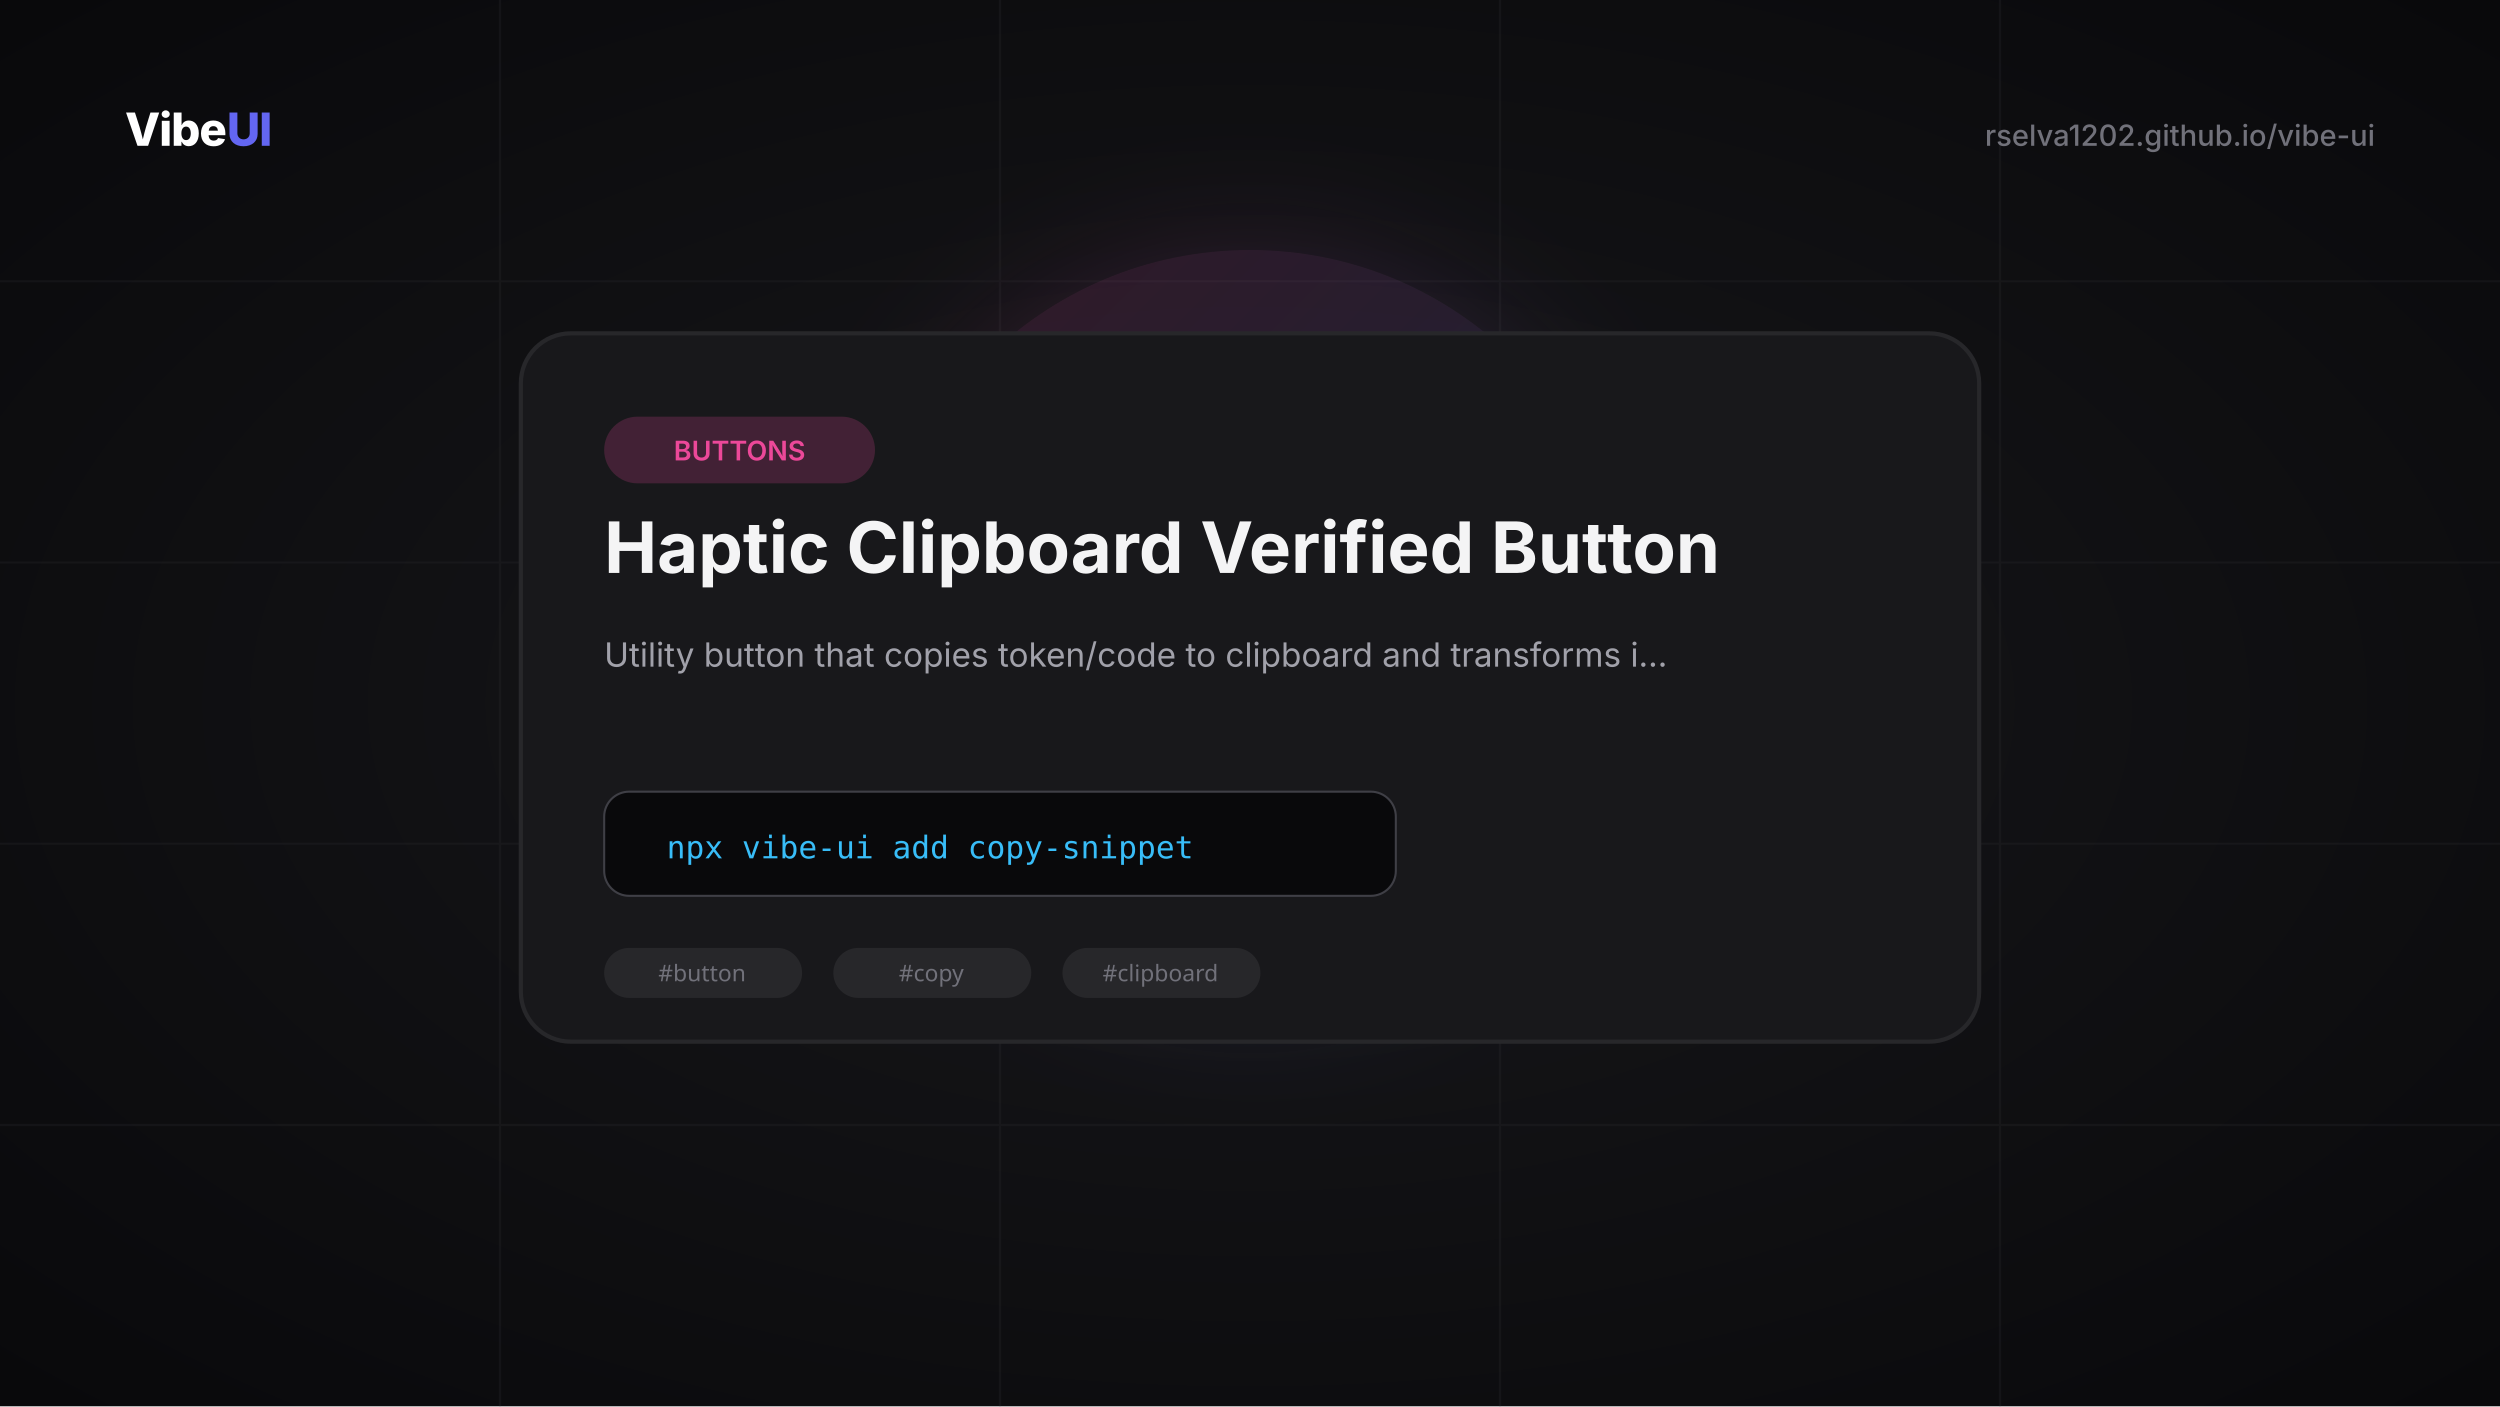
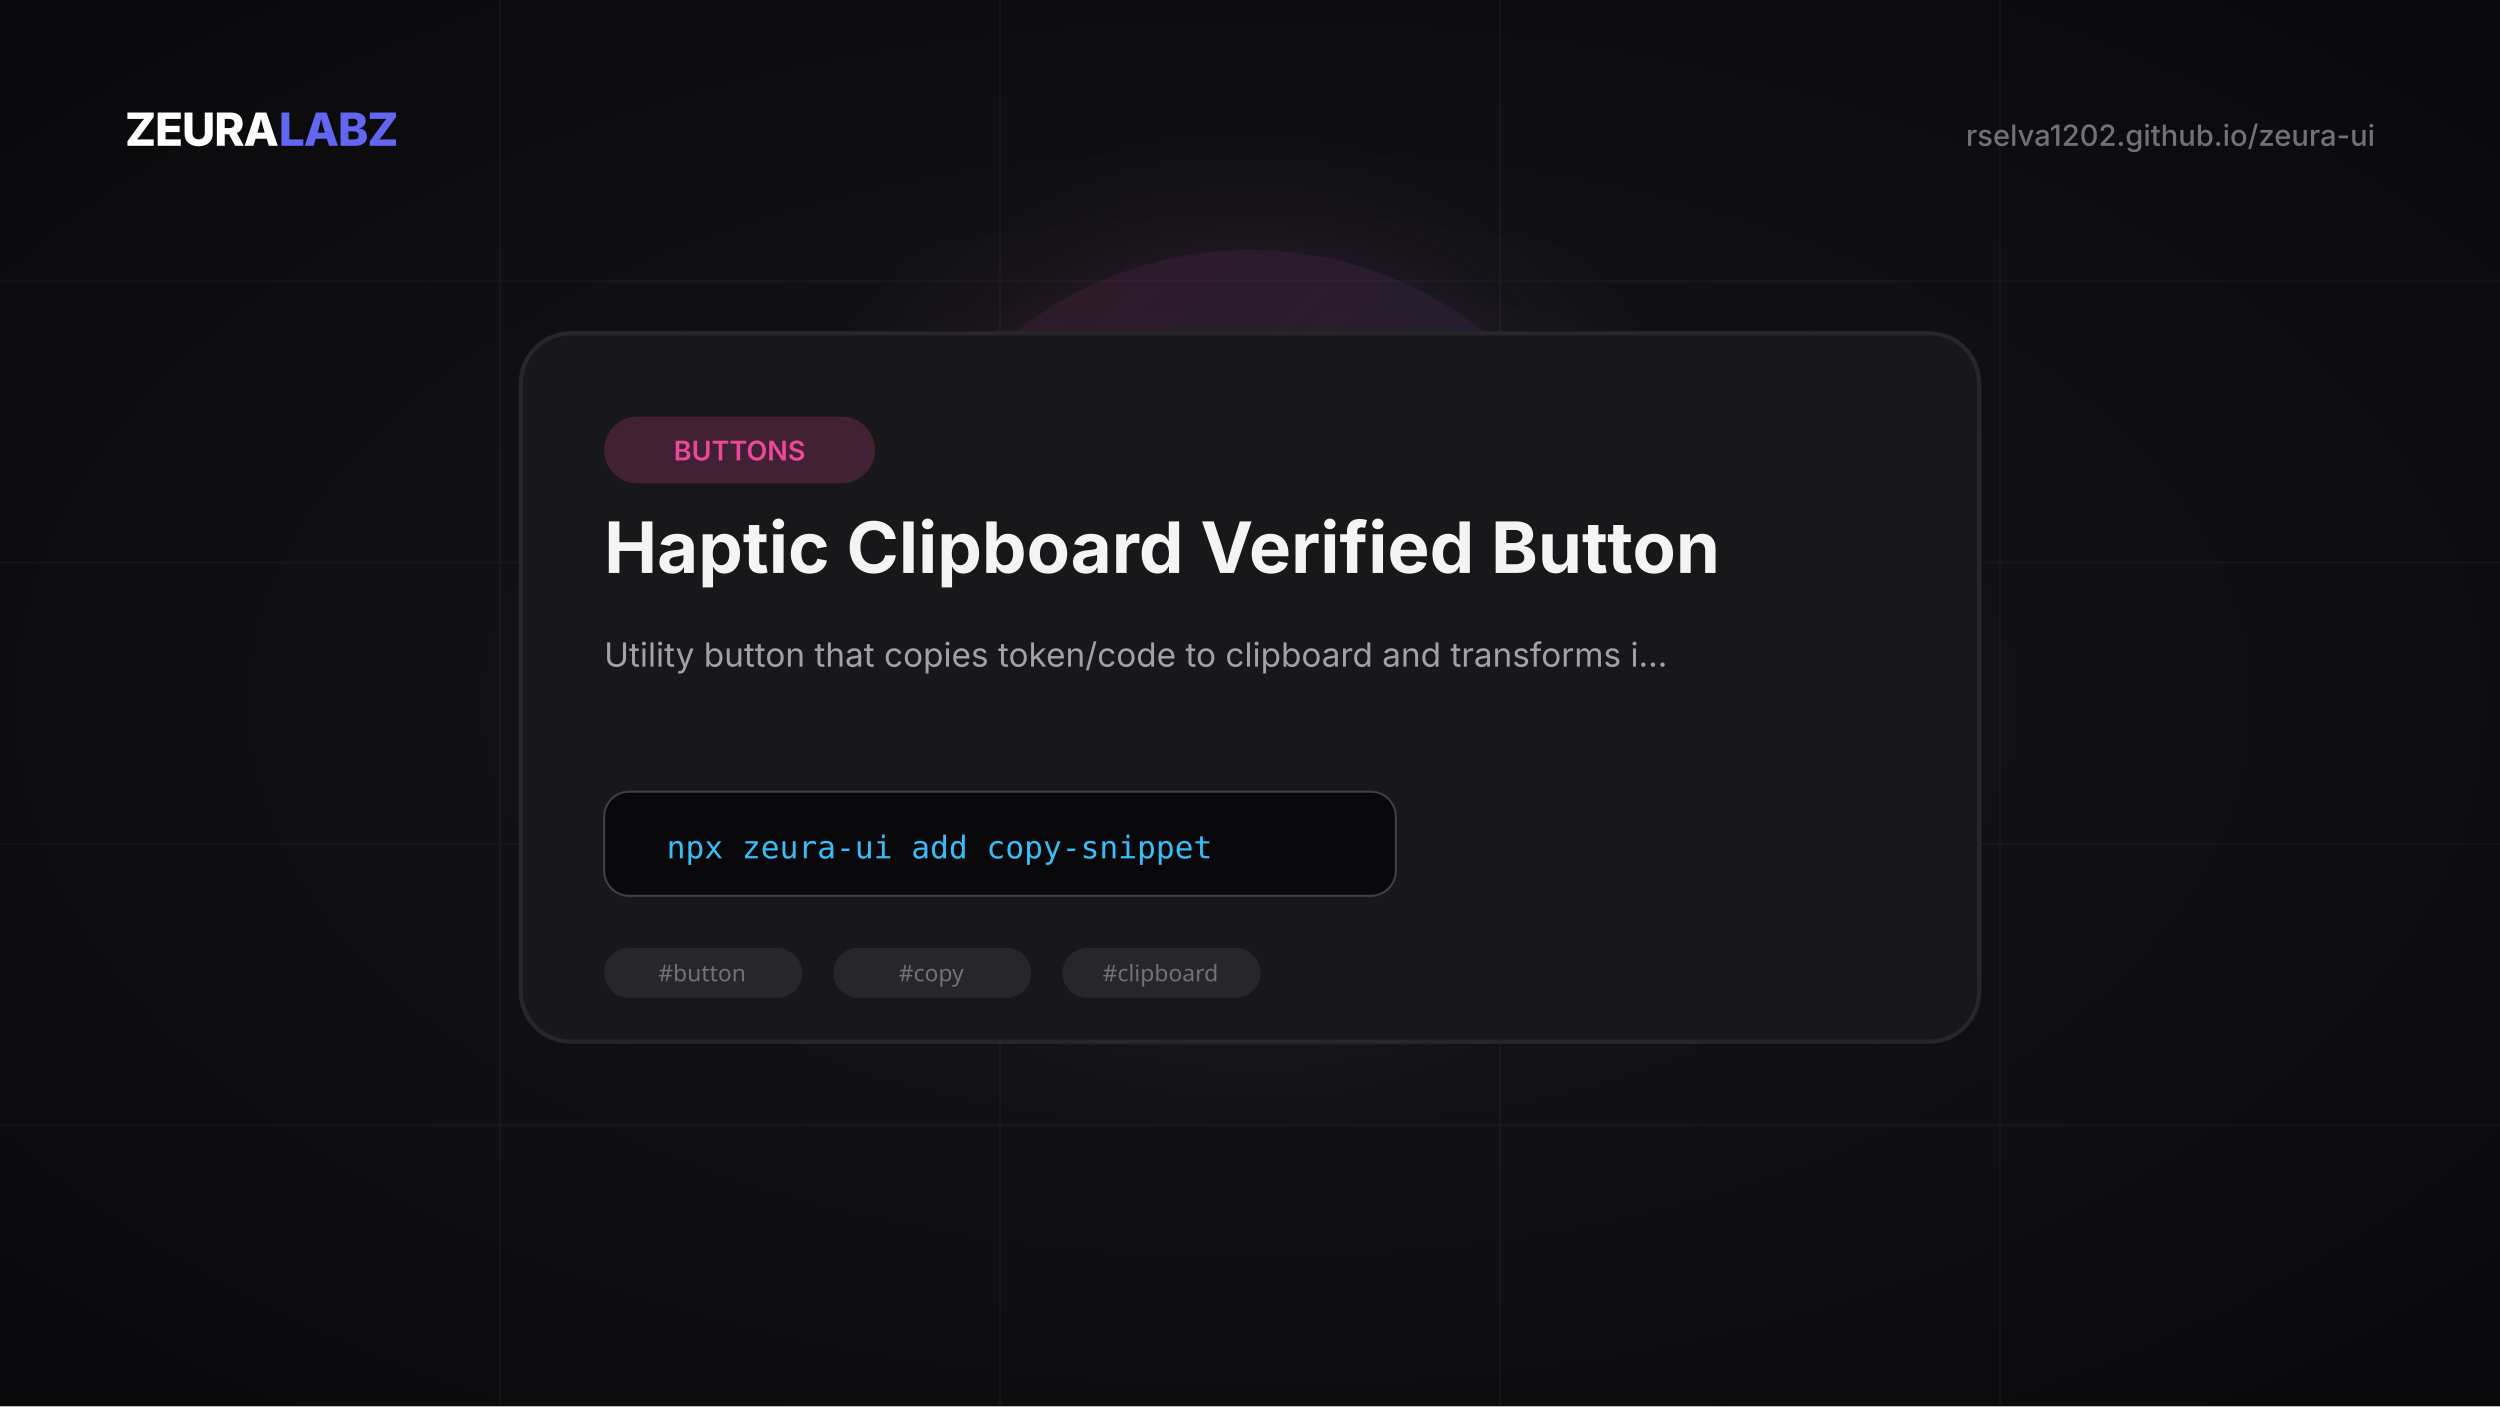
<svg xmlns="http://www.w3.org/2000/svg" viewBox="0 0 1200 675" width="1200" height="675">
  <defs>
    <radialGradient id="bgGrad" cx="50%" cy="50%" r="70%">
      <stop offset="0%" stop-color="#18181b" />
      <stop offset="100%" stop-color="#09090b" />
    </radialGradient>
    <linearGradient id="brandGrad" x1="0%" y1="0%" x2="100%" y2="100%">
      <stop offset="0%" stop-color="#ec4899" />
      <stop offset="100%" stop-color="#3b82f6" />
    </linearGradient>
    <filter id="glow" x="-20%" y="-20%" width="140%" height="140%">
      <feGaussianBlur stdDeviation="30" result="blur" />
      <feComposite in="SourceGraphic" in2="blur" operator="over" />
    </filter>
  </defs>
  <rect width="1200" height="675" fill="url(#bgGrad)" />
  <g stroke="#27272a" stroke-width="1" opacity="0.3">
    <line x1="0" y1="135" x2="1200" y2="135" />
    <line x1="0" y1="270" x2="1200" y2="270" />
    <line x1="0" y1="405" x2="1200" y2="405" />
    <line x1="0" y1="540" x2="1200" y2="540" />
    <line x1="240" y1="0" x2="240" y2="675" />
    <line x1="480" y1="0" x2="480" y2="675" />
    <line x1="720" y1="0" x2="720" y2="675" />
    <line x1="960" y1="0" x2="960" y2="675" />
  </g>
  <circle cx="600" cy="300" r="180" fill="url(#brandGrad)" opacity="0.15" filter="url(#glow)" />
  <rect x="250" y="160" width="700" height="340" rx="24" fill="#18181b" stroke="#27272a" stroke-width="2" />
  <rect x="290" y="200" width="130" height="32" rx="16" fill="#ec4899" opacity="0.2" />
  <text x="355" y="221" font-family="system-ui, -apple-system, sans-serif" font-size="13" font-weight="600" fill="#ec4899" text-anchor="middle">
    BUTTONS
  </text>
  <text x="290" y="275" font-family="system-ui, -apple-system, sans-serif" font-size="34" font-weight="700" fill="#f4f4f5">
    Haptic Clipboard Verified Button
  </text>
  <text x="290" y="320" font-family="system-ui, -apple-system, sans-serif" font-size="16" fill="#a1a1aa">
    Utility button that copies token/code to clipboard and transforms i...
  </text>
  <rect x="290" y="380" width="380" height="50" rx="12" fill="#09090b" stroke="#3f3f46" stroke-width="1" />
  <text x="320" y="412" font-family="monospace, Consolas, sans-serif" font-size="15" fill="#38bdf8">
-     npx vibe-ui add copy-snippet
+     npx zeura-ui add copy-snippet
  </text>
  <g transform="translate(290, 455)">
    <rect x="0" y="0" width="95" height="24" rx="12" fill="#27272a" />
    <text x="47" y="16" font-family="system-ui, sans-serif" font-size="11" fill="#71717a" text-anchor="middle">#button</text>
    <rect x="110" y="0" width="95" height="24" rx="12" fill="#27272a" />
    <text x="157" y="16" font-family="system-ui, sans-serif" font-size="11" fill="#71717a" text-anchor="middle">#copy</text>
    <rect x="220" y="0" width="95" height="24" rx="12" fill="#27272a" />
    <text x="267" y="16" font-family="system-ui, sans-serif" font-size="11" fill="#71717a" text-anchor="middle">#clipboard</text>
  </g>
  <text x="60" y="70" font-family="system-ui, -apple-system, sans-serif" font-size="22" font-weight="800" fill="#ffffff" letter-spacing="-0.5">
-     Vibe<tspan fill="#6366f1">UI</tspan>
+     ZEURA<tspan fill="#6366f1">LABZ</tspan>
  </text>
  <text x="1140" y="70" font-family="system-ui, -apple-system, sans-serif" font-size="14" font-weight="500" fill="#71717a" text-anchor="end">
-     rselva1202.github.io/vibe-ui
+     rselva1202.github.io/zeura-ui
  </text>
</svg>
